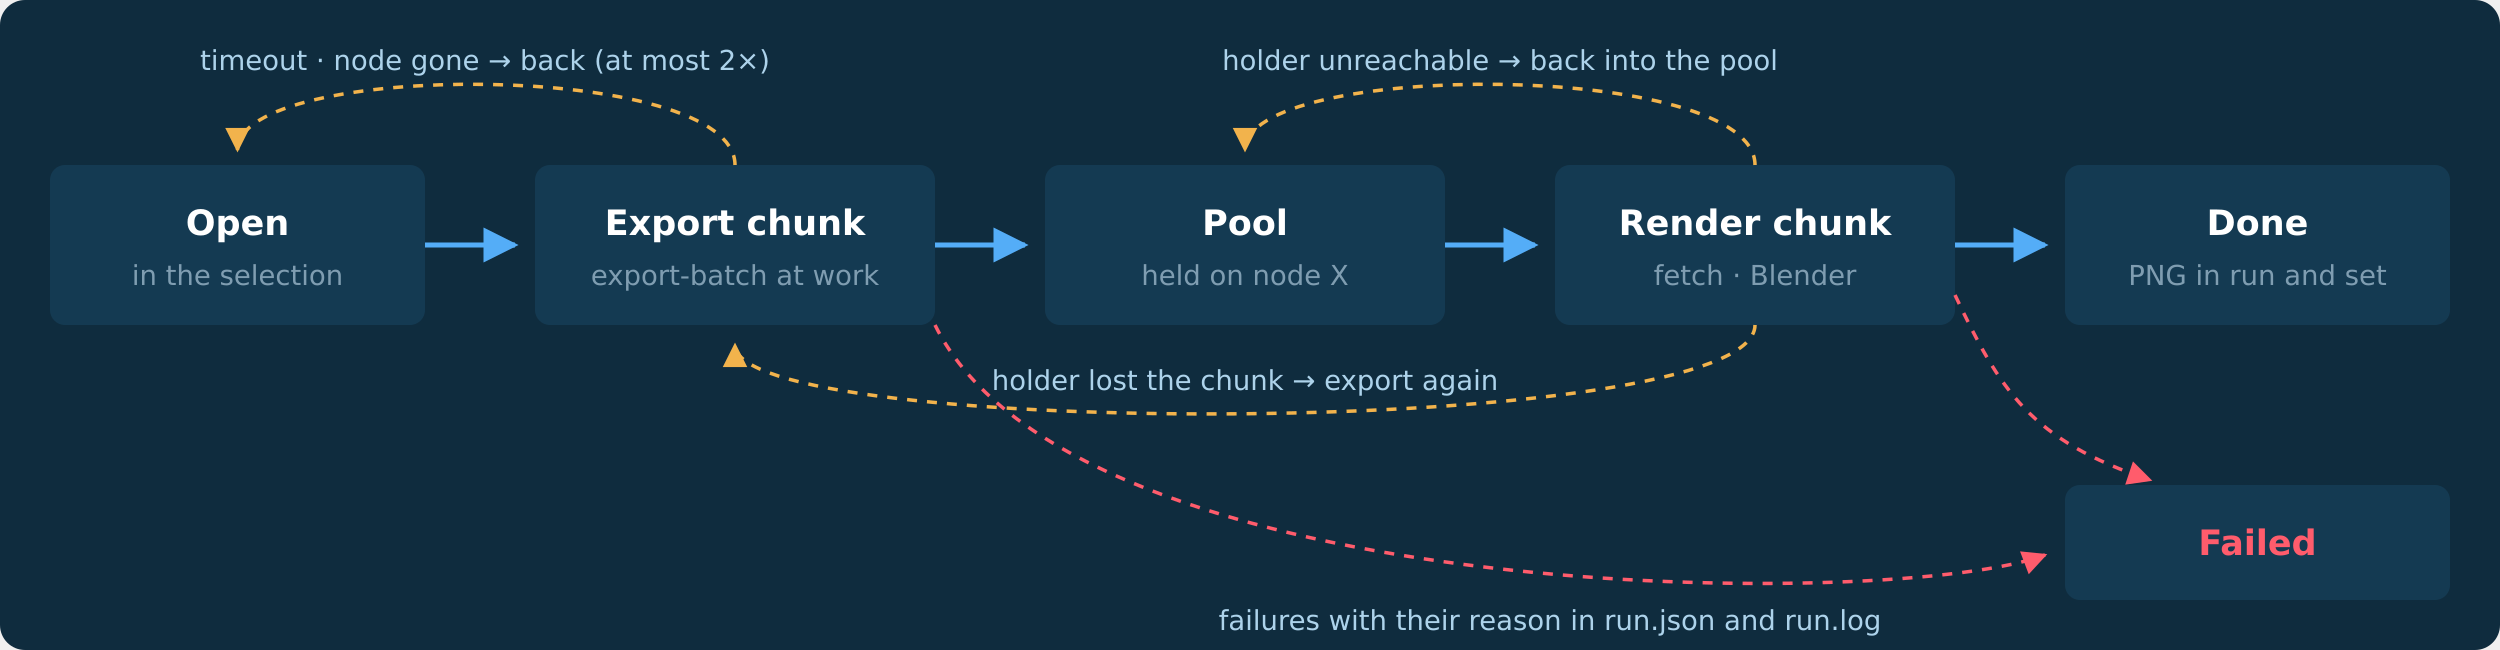
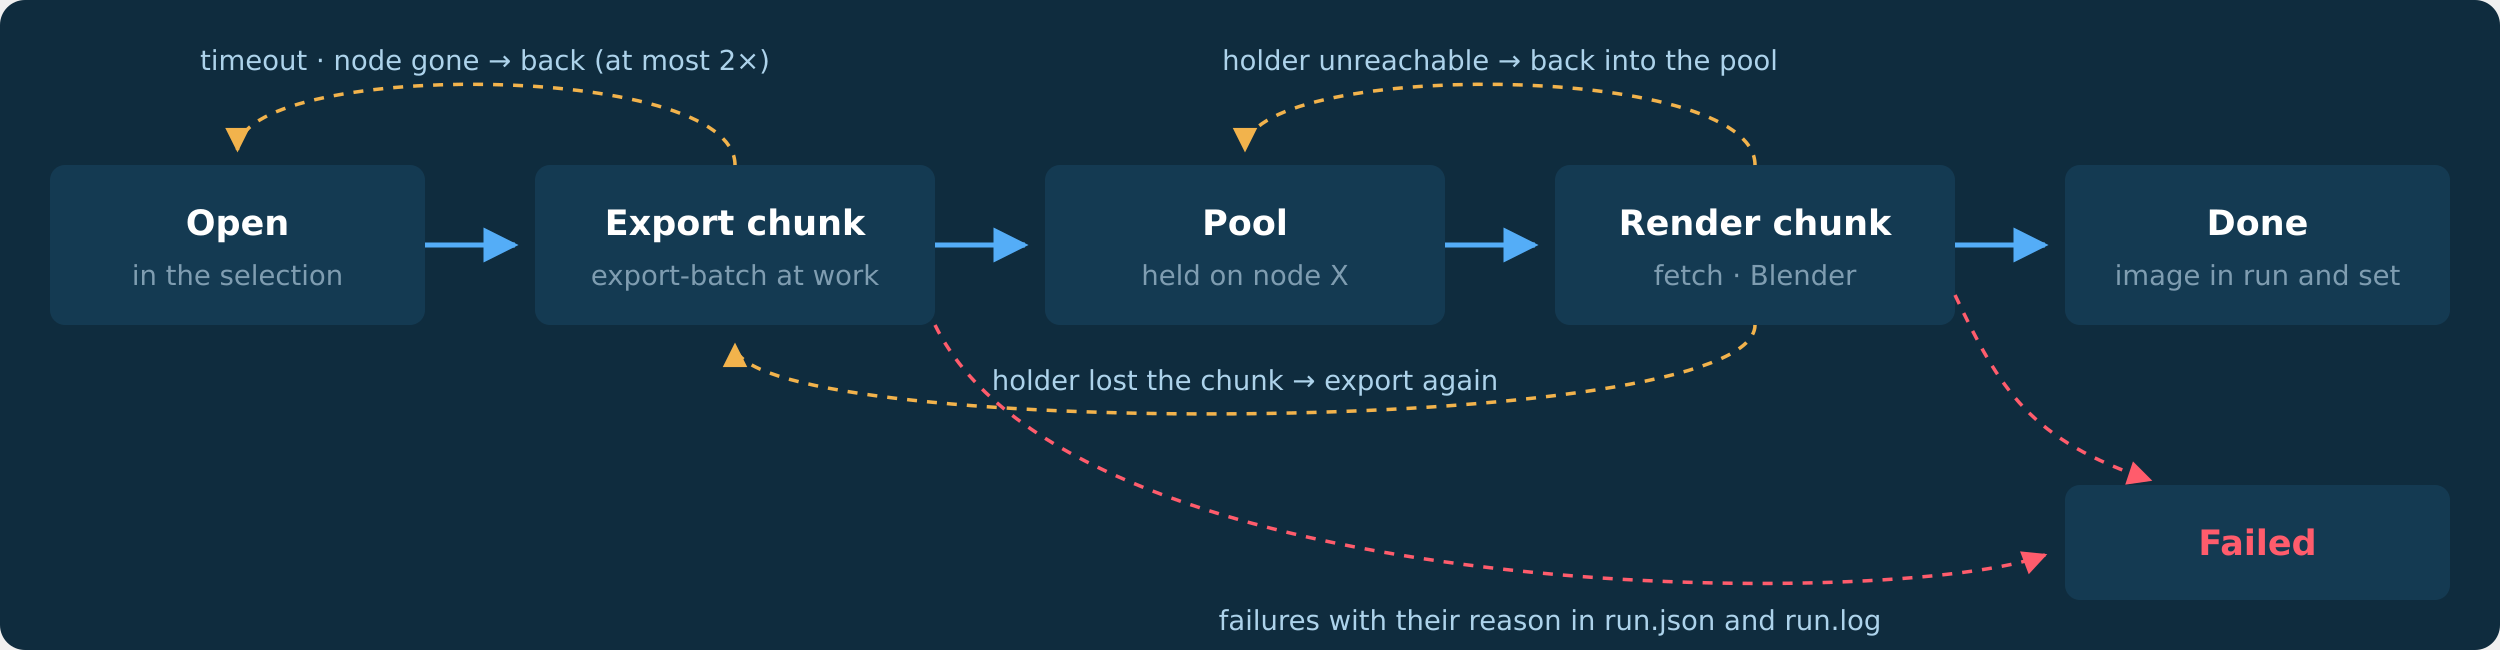
<svg xmlns="http://www.w3.org/2000/svg" viewBox="0 0 1000 260" width="1000" height="260">
  <style>
    text { font-family: "Segoe UI", "DejaVu Sans", sans-serif; fill: #ffffff; }
    .title { font-size: 14px; font-weight: 600; }
    .label { font-size: 11px; fill: #add3eb; }
    .faint { font-size: 11px; fill: #7f9db1; }
    .box { fill: #143a52; }
    .flow { stroke: #54adf7; stroke-width: 2; fill: none; }
    .warn { stroke: #f2b34c; stroke-width: 1.4; fill: none; stroke-dasharray: 4 4; }
    .fail { stroke: #ff5c6c; stroke-width: 1.4; fill: none; stroke-dasharray: 4 4; }
  </style>
  <defs>
    <marker id="ah" viewBox="0 0 10 10" refX="9" refY="5" markerWidth="7" markerHeight="7" orient="auto-start-reverse">
      <path d="M0 0L10 5L0 10z" fill="#54adf7" />
    </marker>
    <marker id="ahe" viewBox="0 0 10 10" refX="9" refY="5" markerWidth="7" markerHeight="7" orient="auto-start-reverse">
      <path d="M0 0L10 5L0 10z" fill="#ff5c6c" />
    </marker>
    <marker id="ahw" viewBox="0 0 10 10" refX="9" refY="5" markerWidth="7" markerHeight="7" orient="auto-start-reverse">
      <path d="M0 0L10 5L0 10z" fill="#f2b34c" />
    </marker>
  </defs>
  <rect width="1000" height="260" rx="10" fill="#0f2c3e" />
  <rect class="box" x="20" y="66" width="150" height="64" rx="6" />
  <text class="title" x="95" y="94" text-anchor="middle">Open</text>
  <text class="faint" x="95" y="114" text-anchor="middle">in the selection</text>
  <rect class="box" x="214" y="66" width="160" height="64" rx="6" />
  <text class="title" x="294" y="94" text-anchor="middle">Export chunk</text>
  <text class="faint" x="294" y="114" text-anchor="middle">export-batch at work</text>
  <rect class="box" x="418" y="66" width="160" height="64" rx="6" />
  <text class="title" x="498" y="94" text-anchor="middle">Pool</text>
  <text class="faint" x="498" y="114" text-anchor="middle">held on node X</text>
  <rect class="box" x="622" y="66" width="160" height="64" rx="6" />
  <text class="title" x="702" y="94" text-anchor="middle">Render chunk</text>
  <text class="faint" x="702" y="114" text-anchor="middle">fetch · Blender</text>
  <rect class="box" x="826" y="66" width="154" height="64" rx="6" />
  <text class="title" x="903" y="94" text-anchor="middle">Done</text>
-   <text class="faint" x="903" y="114" text-anchor="middle">PNG in run and set</text>
+   <text class="faint" x="903" y="114" text-anchor="middle">image in run and set</text>
  <path class="flow" d="M170 98 H206" marker-end="url(#ah)" />
  <path class="flow" d="M374 98 H410" marker-end="url(#ah)" />
  <path class="flow" d="M578 98 H614" marker-end="url(#ah)" />
  <path class="flow" d="M782 98 H818" marker-end="url(#ah)" />
  <path class="warn" d="M294 66 C294 24 95 24 95 60" marker-end="url(#ahw)" />
  <text class="label" x="194" y="28" text-anchor="middle">timeout · node gone → back (at most 2×)</text>
  <path class="warn" d="M702 66 C702 24 498 24 498 60" marker-end="url(#ahw)" />
  <text class="label" x="600" y="28" text-anchor="middle">holder unreachable → back into the pool</text>
  <path class="warn" d="M702 130 C702 176 294 176 294 138" marker-end="url(#ahw)" />
  <text class="label" x="498" y="156" text-anchor="middle">holder lost the chunk → export again</text>
  <rect x="826" y="194" width="154" height="46" rx="6" fill="#143a52" />
  <text class="title" x="903" y="222" text-anchor="middle" style="fill:#ff5c6c">Failed</text>
  <path class="fail" d="M374 130 C430 244 760 244 818 222" marker-end="url(#ahe)" />
  <path class="fail" d="M782 118 C800 156 812 176 860 192" marker-end="url(#ahe)" />
  <text class="label" x="620" y="252" text-anchor="middle">failures with their reason in run.json and run.log</text>
</svg>
